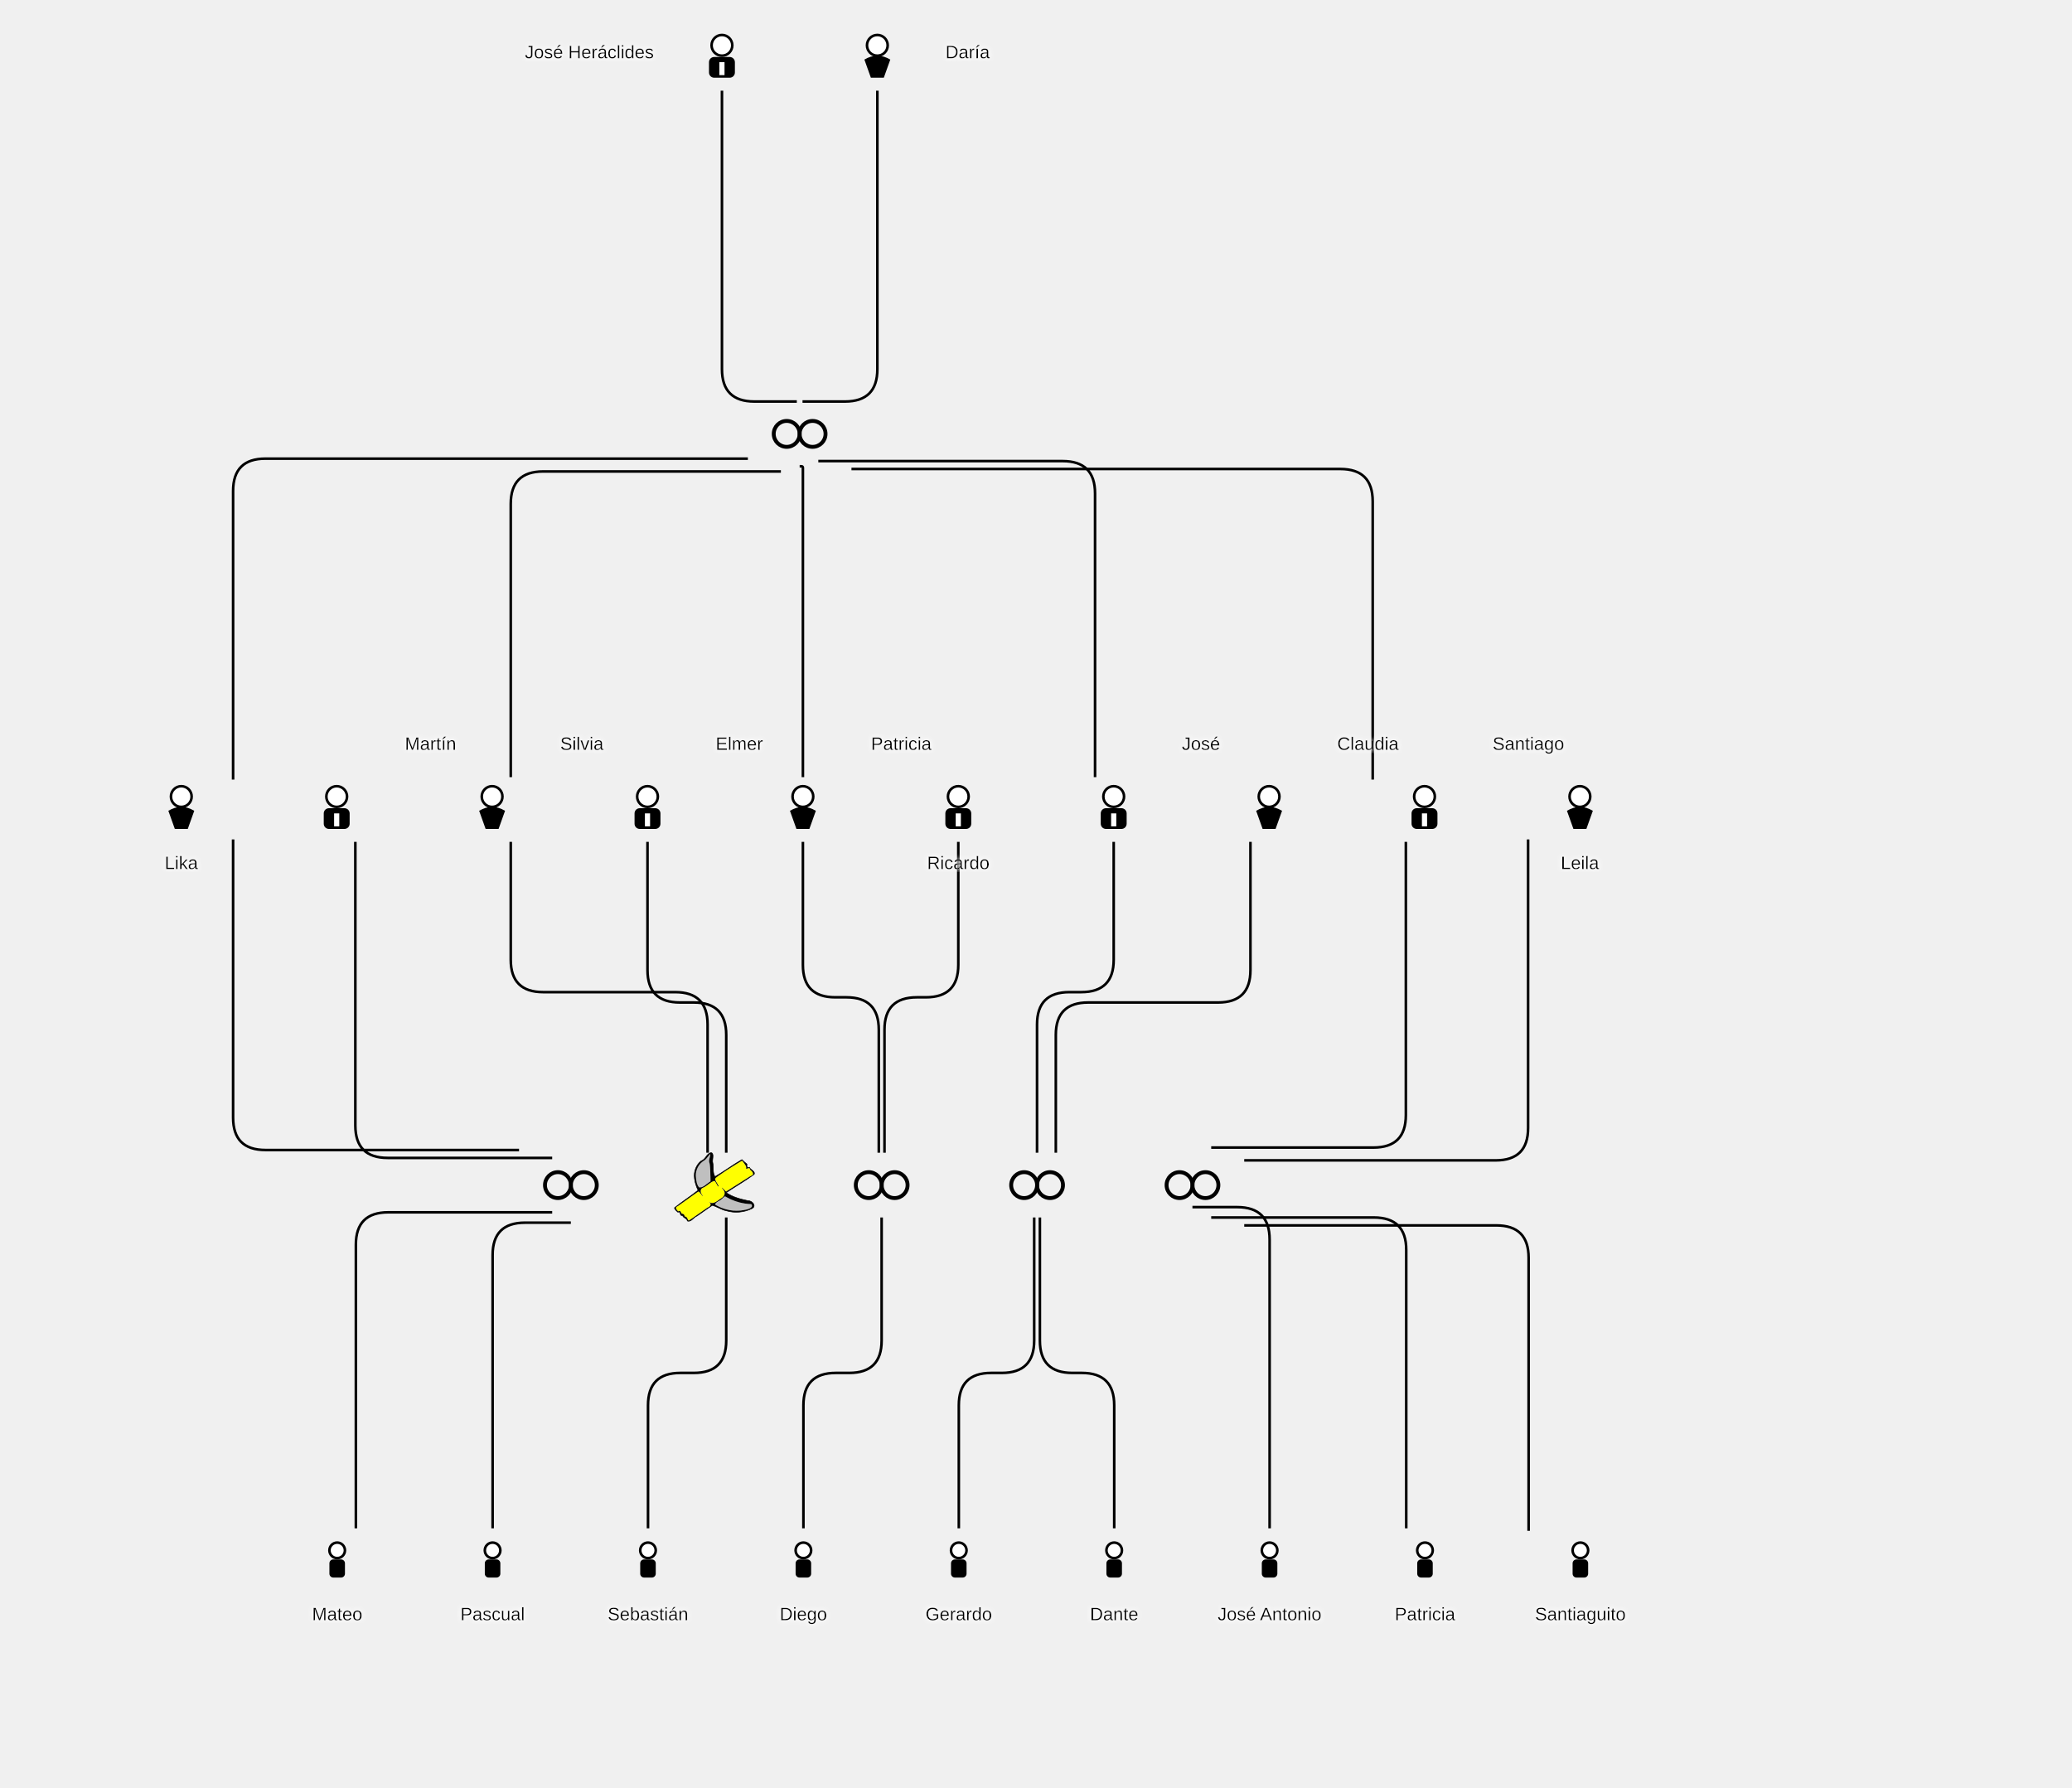
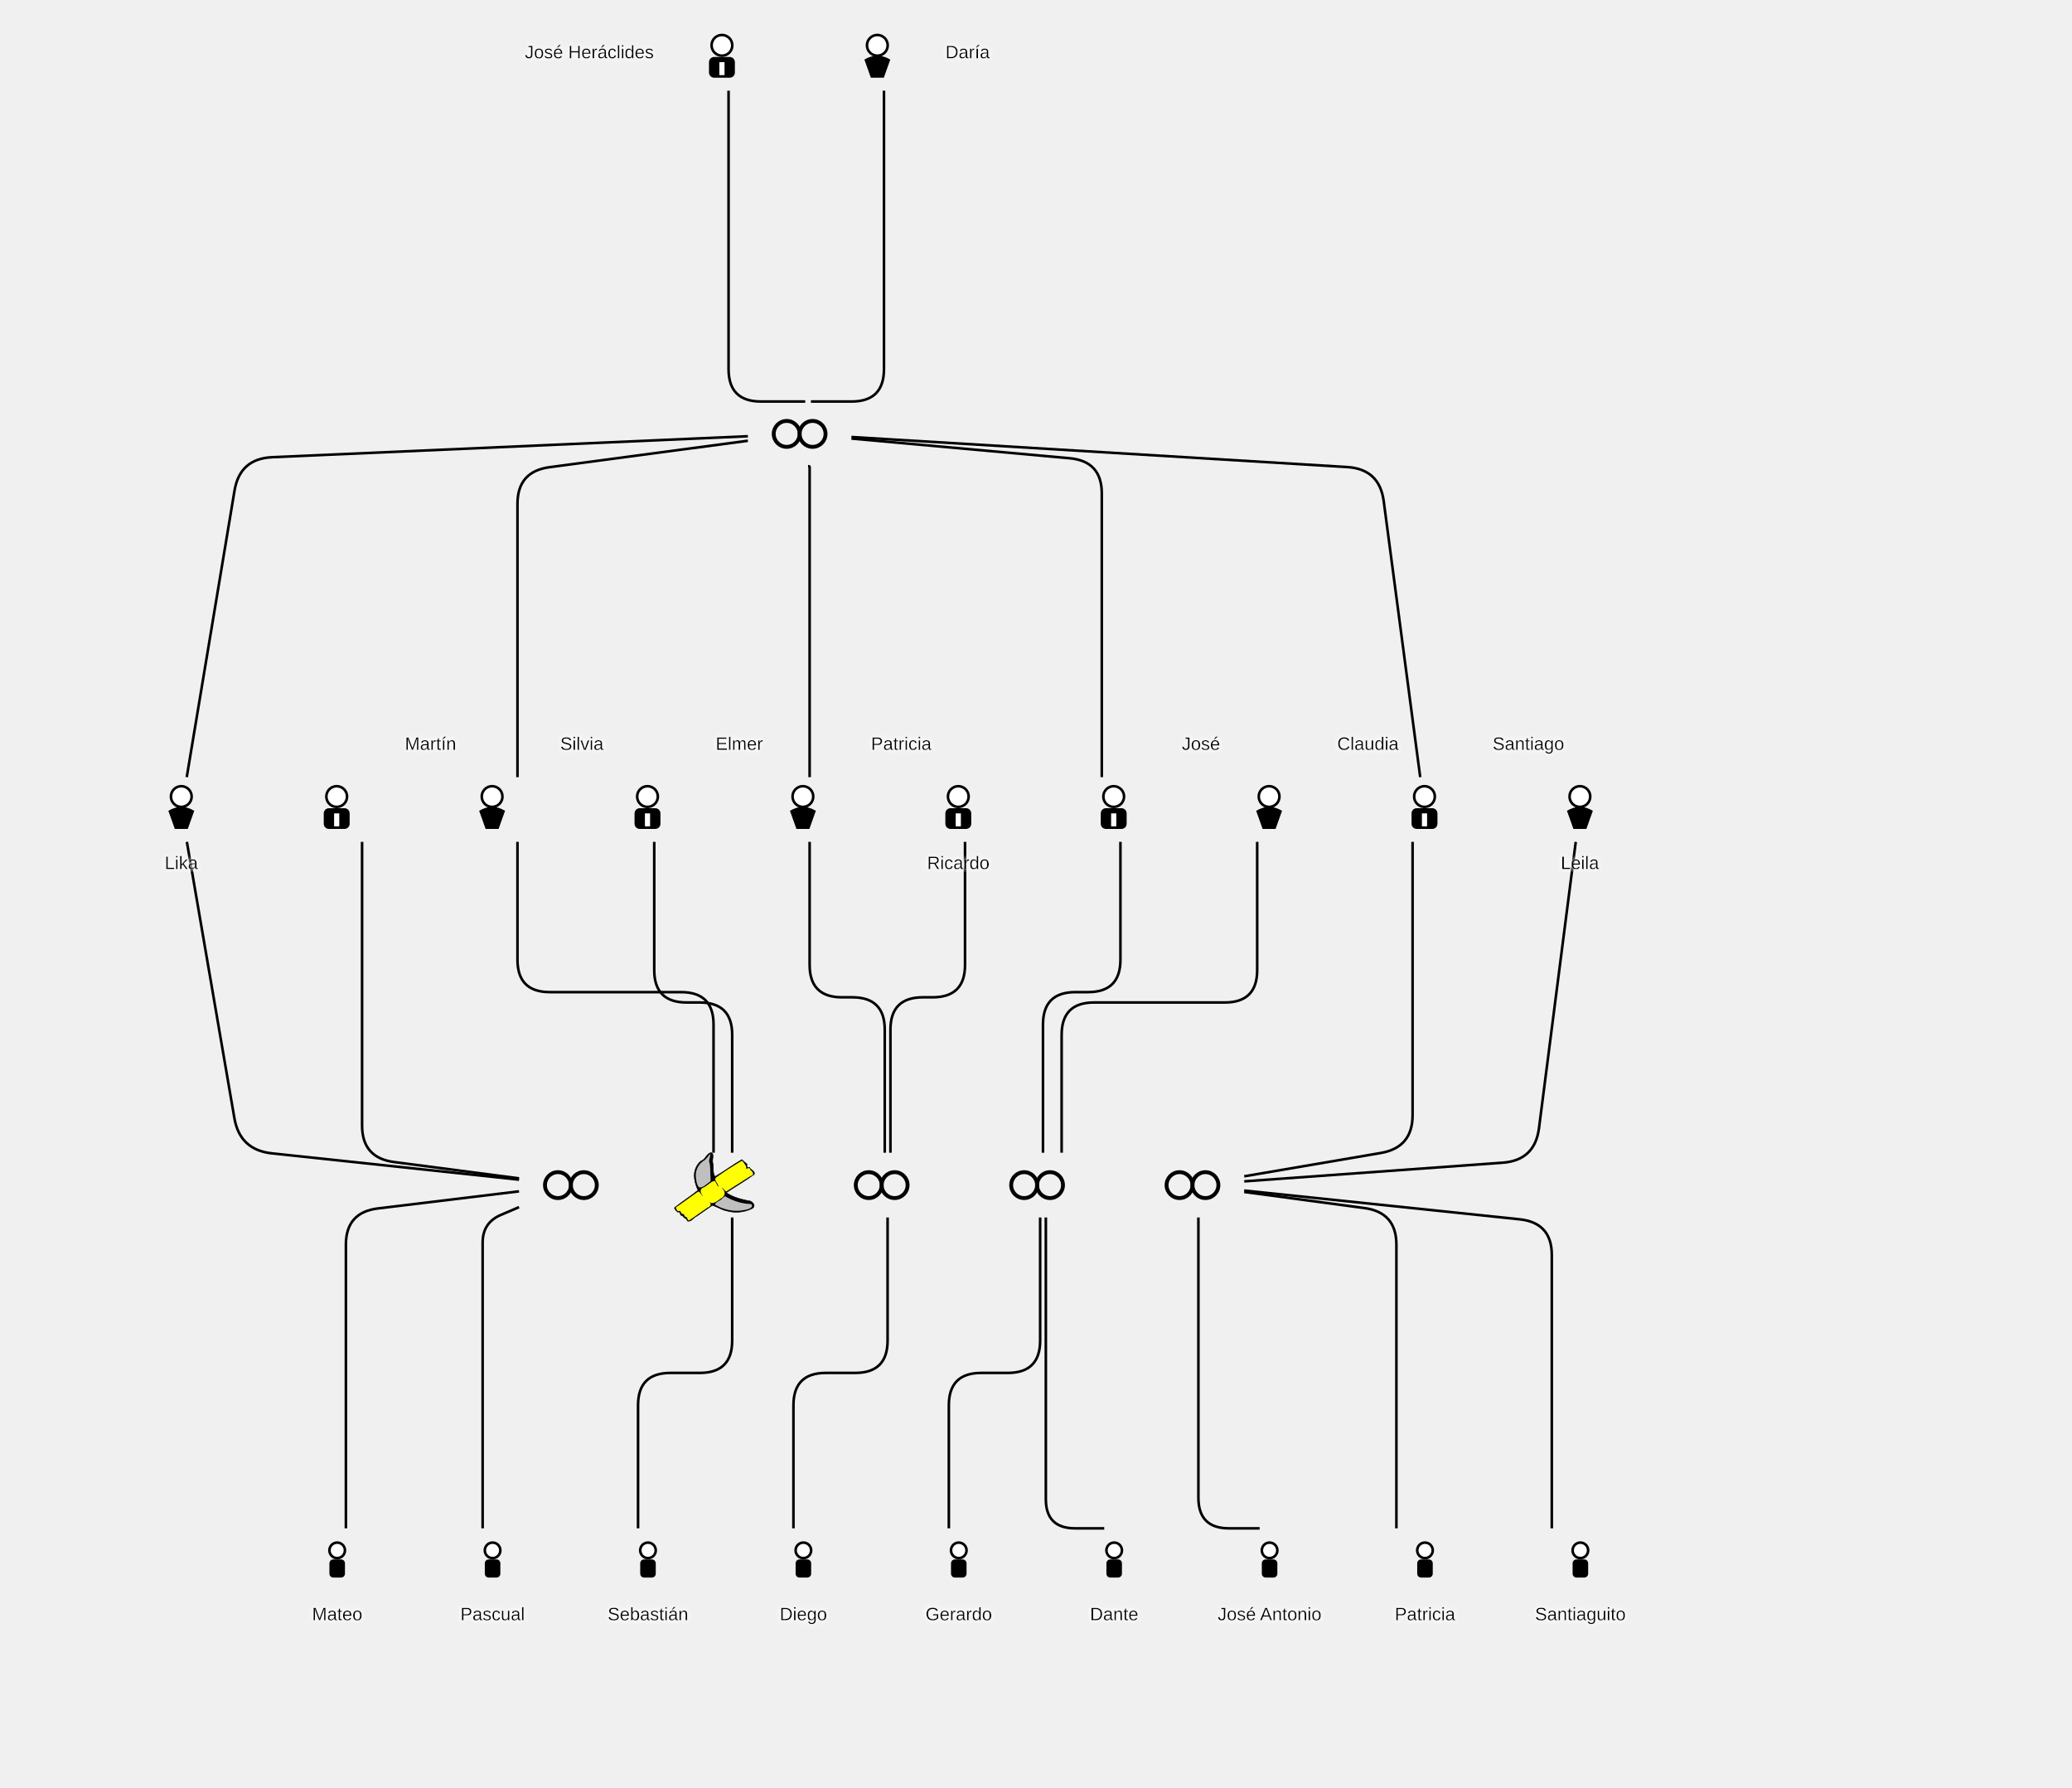
<svg xmlns="http://www.w3.org/2000/svg" baseProfile="full" height="1380" version="1.1" viewBox="0,0,1600,1380" width="1600">
  <defs>
    <filter height="140%" id="text-glow" width="140%" x="-20%" y="-20%">
      <feGaussianBlur in="SourceGraphic" result="blur" stdDeviation="2" />
      <feFlood flood-color="white" flood-opacity="1" result="color" />
      <feComposite in="color" in2="blur" operator="in" result="shadow" />
      <feMerge>
        <feMergeNode in="shadow" />
        <feMergeNode in="shadow" />
        <feMergeNode in="SourceGraphic" />
      </feMerge>
    </filter>
    <marker id="arrow-end" markerHeight="10" markerWidth="10" orient="auto" refX="10" refY="5">
      <path d="M 0 0 L 10 5 L 0 10 z" fill="black" />
    </marker>
    <marker id="arrow-start" markerHeight="10" markerWidth="10" orient="auto" refX="0" refY="5">
      <path d="M 10 0 L 0 5 L 10 10 z" fill="black" />
    </marker>
-     <marker id="circle-start" markerHeight="10" markerWidth="10" orient="auto" refX="5" refY="5">
-       <circle cx="5" cy="5" fill="black" r="4" />
+     <marker id="circle-start" markerHeight="2.4" markerUnits="userSpaceOnUse" markerWidth="2.4" orient="auto" refX="1.2" refY="1.2">
+       <circle cx="1.2" cy="1.2" fill="black" r="1.2" />
    </marker>
-     <marker id="circle-end" markerHeight="10" markerWidth="10" orient="auto" refX="5" refY="5">
-       <circle cx="5" cy="5" fill="black" r="4" />
+     <marker id="circle-end" markerHeight="2.4" markerUnits="userSpaceOnUse" markerWidth="2.4" orient="auto" refX="1.2" refY="1.2">
+       <circle cx="1.2" cy="1.2" fill="black" r="1.2" />
    </marker>
  </defs>
  <g id="jose_heraclides" transform="translate(517.4797,20.0) scale(1.0)">
    <circle cx="40" cy="15" r="8" fill="white" stroke="currentColor" stroke-width="2" />
    <rect x="30" y="24" width="20" height="16" rx="4" fill="currentColor" />
    <rect x="38" y="28" width="4" height="10" fill="white" />
  </g>
  <g id="daria" transform="translate(637.4797,20.0) scale(1.0)">
    <circle cx="40" cy="15" r="8" fill="white" stroke="currentColor" stroke-width="2" />
    <path d="M30 26 Q40 20 50 26 L45 40 L35 40 Z" fill="currentColor" />
  </g>
  <g id="union_padres" transform="translate(577.4797,310.0) scale(1.0)">
    <circle cx="30" cy="25" r="10" fill="none" stroke="currentColor" stroke-width="3" />
    <circle cx="50" cy="25" r="10" fill="none" stroke="currentColor" stroke-width="3" />
  </g>
  <g id="silvia" transform="translate(340.0,600.0) scale(1.0)">
    <circle cx="40" cy="15" r="8" fill="white" stroke="currentColor" stroke-width="2" />
    <path d="M30 26 Q40 20 50 26 L45 40 L35 40 Z" fill="currentColor" />
  </g>
  <g id="lika" transform="translate(100.0,600.0) scale(1.0)">
    <circle cx="40" cy="15" r="8" fill="white" stroke="currentColor" stroke-width="2" />
    <path d="M30 26 Q40 20 50 26 L45 40 L35 40 Z" fill="currentColor" />
  </g>
  <g id="patricia" transform="translate(580.0,600.0) scale(1.0)">
    <circle cx="40" cy="15" r="8" fill="white" stroke="currentColor" stroke-width="2" />
    <path d="M30 26 Q40 20 50 26 L45 40 L35 40 Z" fill="currentColor" />
  </g>
  <g id="santiago" transform="translate(1060.0,600.0) scale(1.0)">
    <circle cx="40" cy="15" r="8" fill="white" stroke="currentColor" stroke-width="2" />
    <rect x="30" y="24" width="20" height="16" rx="4" fill="currentColor" />
    <rect x="38" y="28" width="4" height="10" fill="white" />
  </g>
  <g id="jose" transform="translate(820.0,600.0) scale(1.0)">
    <circle cx="40" cy="15" r="8" fill="white" stroke="currentColor" stroke-width="2" />
    <rect x="30" y="24" width="20" height="16" rx="4" fill="currentColor" />
    <rect x="38" y="28" width="4" height="10" fill="white" />
  </g>
  <g id="martin" transform="translate(220.0,600.0) scale(1.0)">
    <circle cx="40" cy="15" r="8" fill="white" stroke="currentColor" stroke-width="2" />
    <rect x="30" y="24" width="20" height="16" rx="4" fill="currentColor" />
    <rect x="38" y="28" width="4" height="10" fill="white" />
  </g>
  <g id="elmer" transform="translate(460.0,600.0) scale(1.0)">
    <circle cx="40" cy="15" r="8" fill="white" stroke="currentColor" stroke-width="2" />
    <rect x="30" y="24" width="20" height="16" rx="4" fill="currentColor" />
    <rect x="38" y="28" width="4" height="10" fill="white" />
  </g>
  <g id="ricardo" transform="translate(700.0,600.0) scale(1.0)">
    <circle cx="40" cy="15" r="8" fill="white" stroke="currentColor" stroke-width="2" />
    <rect x="30" y="24" width="20" height="16" rx="4" fill="currentColor" />
    <rect x="38" y="28" width="4" height="10" fill="white" />
  </g>
  <g id="claudia" transform="translate(940.0,600.0) scale(1.0)">
    <circle cx="40" cy="15" r="8" fill="white" stroke="currentColor" stroke-width="2" />
    <path d="M30 26 Q40 20 50 26 L45 40 L35 40 Z" fill="currentColor" />
  </g>
  <g id="leila" transform="translate(1180.0,600.0) scale(1.0)">
    <circle cx="40" cy="15" r="8" fill="white" stroke="currentColor" stroke-width="2" />
    <path d="M30 26 Q40 20 50 26 L45 40 L35 40 Z" fill="currentColor" />
  </g>
  <path d="m 33.383,8e-4 c -3.861,1.276 -4.632,6.375 -8.714,7.581 -4.764,3.802 -7.027,10.143 -6.166,16.126 0.332,3.889 1.752,7.574 3.294,11.123 C 14.744,40.509 7.02,45.292 0,51.014 c 0.009,1.604 2.572,3.522 3.123,4.068 3.252,-1.413 1.181,4.024 4.391,2.937 0.548,2.652 4.06,2.418 4.425,5.181 3.475,1.41 5.871,-3.609 9.042,-4.64 4.692,-3.27 9.332,-6.616 14.074,-9.815 4.492,1.25 8.363,4.127 12.984,5.036 7.804,2.363 16.436,1.566 23.73,-2.021 4.637,-2.283 0.27,-7.484 -3.512,-7.301 -7.08,-1.444 -14.27,-3.366 -20.325,-7.461 8.566,-5.751 17.588,-10.816 25.892,-16.956 1.4,-2.94 -3.966,-4.451 -4.299,-6.523 -2.584,0.913 -2.666,-1.538 -2.349,-2.974 -1.639,-1.2 -3.727,-3.256 -4.683,-4.18 -8.531,4.923 -16.408,10.89 -24.954,15.789 -2.407,-3.723 -1.014,-8.565 -2.011,-12.734 -0.858,-2.879 1.401,-7.49 -0.91,-9.338 L 33.968,0.049 33.383,0 Z m -0.187,0.891 c 0.307,3.056 -2.296,6.005 -0.538,9.156 0.676,5.46 0.605,10.972 0.7,16.462 -3.362,1.818 -6.593,6.282 -10.532,5.583 C 20.299,29.426 20.202,25.236 19.716,21.748 19.537,15.919 22.465,9.915 27.693,7.117 29.982,5.458 31.38,2.921 33.196,0.892 Z m 29.594,6.439 c 1.468,2.535 4.402,4.608 3.58,7.658 1.62,-0.525 3.841,-1.75 3.772,0.866 2.411,1.438 4.433,4.937 0.367,5.69 -7.523,4.961 -15.19,9.699 -22.796,14.53 -0.922,-1.074 -5.605,-6.126 -3.166,-2.691 3.265,2.949 2.283,7.386 -1.678,9.051 -3.098,2.163 -7.066,6.086 -10.817,3.161 2.84,1.602 1.263,4.593 -1.565,5.268 -5.793,4.028 -11.479,8.345 -17.461,12.156 C 11.925,61.347 11.677,58.839 9.395,59.165 9.428,57.047 7.922,56.52 6.43,56.329 6.05,54.978 5.144,52.721 3.569,54.452 1.89,53.17 -0.134,50.232 3.122,49.497 9.528,44.959 15.785,40.209 22.282,35.799 c 1.534,0.805 3.739,5.001 4.03,4.096 -2.476,-2.378 -3.286,-6.738 0.844,-7.771 3.4,-1.609 6.755,-5.67 9.964,-6.033 1.665,1.041 2.759,5.711 3.725,5.183 -0.248,-2.839 -5.47,-6.435 -1.878,-8.598 7.428,-5.488 15.297,-10.356 23.223,-15.079 l 0.601,-0.265 z m -16.048,32.976 c 7.332,4.475 15.827,7.108 24.431,7.288 2.959,3.628 -4.241,5.122 -6.893,5.565 -9.078,1.721 -18.817,-0.227 -26.633,-5.08 0.095,-2.885 5.252,-3.33 6.821,-5.915 0.759,-0.619 1.512,-1.244 2.274,-1.859 z" fill="black" stroke="black" stroke-width="0.5" transform="translate(520.8342,890.0) scale(0.8333333)" />
  <path d="m 12.421,61.7 c -0.902,-1.952 -1.52,-2.59 -2.51,-2.59 -0.366,0 -0.394,-0.037 -0.534,-0.712 -0.192,-0.926 -0.841,-1.609 -1.798,-1.893 -0.367,-0.109 -0.758,-0.198 -0.868,-0.198 -0.132,0 -0.303,-0.286 -0.5,-0.833 -0.359,-1.001 -0.977,-1.715 -1.483,-1.715 -0.194,0 -0.55,0.122 -0.792,0.272 l -0.44,0.272 -0.62,-0.61 c -0.728,-0.717 -1.398,-1.903 -1.398,-2.474 0,-0.802 0.372,-1.2 1.532,-1.641 0.174,-0.066 2.639,-1.801 5.478,-3.854 12.106,-8.757 13.688,-9.854 13.984,-9.693 0.355,0.194 1.061,0.987 2.241,2.516 0.939,1.217 1.295,1.577 1.562,1.577 0.162,0 -0.013,-0.328 -0.555,-1.045 -2.205,-2.913 -1.752,-5.696 1.105,-6.788 1.095,-0.419 2.425,-1.284 5.174,-3.367 2.315,-1.755 3.87,-2.61 4.763,-2.62 0.538,-0.006 0.602,0.031 1.04,0.608 0.257,0.338 0.857,1.37 1.333,2.294 0.962,1.865 1.143,2.125 1.485,2.125 0.55,0 0.116,-1.191 -1.151,-3.161 -1.637,-2.545 -1.955,-3.523 -1.449,-4.452 0.322,-0.591 4.239,-3.42 9.844,-7.11 5.272,-3.47 14.436,-9.106 14.807,-9.106 0.104,0 0.25,0.129 0.324,0.287 0.074,0.158 0.576,0.852 1.115,1.544 1.899,2.436 2.449,3.615 2.312,4.955 -0.083,0.81 -0.056,0.833 0.645,0.54 1.949,-0.814 2.972,-0.576 2.972,0.691 0,0.275 0.119,0.442 0.509,0.712 1.237,0.858 2.167,2.284 2.167,3.325 0,0.516 -0.063,0.655 -0.481,1.074 -0.304,0.304 -0.718,0.552 -1.124,0.672 -0.373,0.111 -1.627,0.83 -2.991,1.715 -4.236,2.749 -19.173,12.223 -20.217,12.824 -0.097,0.056 -0.874,-0.637 -2.082,-1.859 -1.185,-1.198 -1.952,-1.885 -1.992,-1.783 -0.08,0.203 0.384,0.916 1.095,1.682 0.293,0.315 0.745,1.001 1.005,1.523 0.435,0.874 0.473,1.036 0.473,2.046 0,1.011 -0.037,1.172 -0.479,2.066 -0.542,1.096 -1.399,1.971 -2.524,2.575 -0.381,0.205 -1.237,0.775 -1.903,1.267 -3.189,2.357 -4.844,3.165 -6.507,3.179 -0.845,0.006 -1.073,-0.046 -1.848,-0.424 -1.208,-0.59 -1.212,-0.59 -0.581,-0.046 1.227,1.057 1.193,2.49 -0.087,3.644 -0.549,0.495 -1.416,0.993 -1.728,0.993 -0.101,0 -2.325,1.527 -4.943,3.394 -8.075,5.757 -12.392,8.713 -12.727,8.713 -0.078,0 -0.372,-0.497 -0.652,-1.106 z" fill="#ffff00" fill-rule="evenodd" stroke="#cbcbcb" stroke-width="0.061" transform="translate(520.8342,890.0) scale(0.8333333)" />
  <path d="m 22.489,31.526 c -0.644,-0.734 -1.396,-2.342 -1.757,-3.76 -0.432,-1.697 -0.883,-5.167 -0.882,-6.787 0.004,-5.564 2.986,-10.939 7.526,-13.568 1.006,-0.582 2.356,-1.975 4.136,-4.265 0.828,-1.065 1.544,-1.937 1.591,-1.937 0.171,0 -0.106,1.6 -0.623,3.596 -0.598,2.313 -0.619,3.41 -0.095,4.954 0.183,0.541 0.362,1.662 0.466,2.923 0.166,2.008 0.43,9.398 0.44,12.279 l 0.006,1.463 -1.133,0.768 c -0.623,0.422 -1.922,1.395 -2.887,2.162 -2.278,1.81 -3.763,2.566 -5.227,2.66 l -1.07,0.069 z" fill="#bfbfbf" fill-rule="evenodd" stroke="#cbcbcb" stroke-width="0.07" transform="translate(520.8342,890.0) scale(0.8333333)" />
  <path d="m 54.636,53.585 c -5.485,-0.529 -10.731,-2.116 -15.274,-4.62 -0.724,-0.399 -1.388,-0.784 -1.478,-0.855 -0.591,-0.475 0.836,-2.072 2.72,-3.043 1.859,-0.959 3.013,-1.723 3.553,-2.354 0.266,-0.311 0.963,-0.956 1.549,-1.433 l 1.064,-0.867 1.095,0.648 c 4.874,2.882 11.326,5.166 17.039,6.033 1.662,0.252 5.114,0.597 5.978,0.597 0.393,0 0.852,0.84 0.853,1.56 0.002,1.979 -3.896,3.534 -10.742,4.286 -1.216,0.134 -5.172,0.165 -6.358,0.051 z" fill="#bfbfbf" fill-rule="evenodd" stroke="#cbcbcb" stroke-width="0.07" transform="translate(520.8342,890.0) scale(0.8333333)" />
  <g id="union_lika" transform="translate(400.8342,890.0) scale(1.0)">
    <circle cx="30" cy="25" r="10" fill="none" stroke="currentColor" stroke-width="3" />
    <circle cx="50" cy="25" r="10" fill="none" stroke="currentColor" stroke-width="3" />
  </g>
  <g id="union_patricia" transform="translate(640.8342,890.0) scale(1.0)">
    <circle cx="30" cy="25" r="10" fill="none" stroke="currentColor" stroke-width="3" />
    <circle cx="50" cy="25" r="10" fill="none" stroke="currentColor" stroke-width="3" />
  </g>
  <g id="union_jose" transform="translate(760.8342,890.0) scale(1.0)">
    <circle cx="30" cy="25" r="10" fill="none" stroke="currentColor" stroke-width="3" />
    <circle cx="50" cy="25" r="10" fill="none" stroke="currentColor" stroke-width="3" />
  </g>
  <g id="union_santiago" transform="translate(880.8342,890.0) scale(1.0)">
    <circle cx="30" cy="25" r="10" fill="none" stroke="currentColor" stroke-width="3" />
    <circle cx="50" cy="25" r="10" fill="none" stroke="currentColor" stroke-width="3" />
  </g>
  <g id="sebastian" transform="translate(460.3713,1180.0) scale(1.0)">
    <circle cx="40" cy="17" r="6" fill="white" stroke="currentColor" stroke-width="2" />
    <rect x="34" y="24" width="12" height="14" rx="3" fill="currentColor" />
  </g>
  <g id="mateo" transform="translate(220.3713,1180.0) scale(1.0)">
    <circle cx="40" cy="17" r="6" fill="white" stroke="currentColor" stroke-width="2" />
    <rect x="34" y="24" width="12" height="14" rx="3" fill="currentColor" />
  </g>
  <g id="pascual" transform="translate(340.3713,1180.0) scale(1.0)">
    <circle cx="40" cy="17" r="6" fill="white" stroke="currentColor" stroke-width="2" />
    <rect x="34" y="24" width="12" height="14" rx="3" fill="currentColor" />
  </g>
  <g id="diego" transform="translate(580.3713,1180.0) scale(1.0)">
    <circle cx="40" cy="17" r="6" fill="white" stroke="currentColor" stroke-width="2" />
    <rect x="34" y="24" width="12" height="14" rx="3" fill="currentColor" />
  </g>
  <g id="jose_antonio" transform="translate(940.3713,1180.0) scale(1.0)">
    <circle cx="40" cy="17" r="6" fill="white" stroke="currentColor" stroke-width="2" />
    <rect x="34" y="24" width="12" height="14" rx="3" fill="currentColor" />
  </g>
  <g id="patricia_hija" transform="translate(1060.371,1180.0) scale(1.0)">
    <circle cx="40" cy="17" r="6" fill="white" stroke="currentColor" stroke-width="2" />
    <rect x="34" y="24" width="12" height="14" rx="3" fill="currentColor" />
  </g>
  <g id="santiaguito" transform="translate(1180.371,1180.0) scale(1.0)">
    <circle cx="40" cy="17" r="6" fill="white" stroke="currentColor" stroke-width="2" />
    <rect x="34" y="24" width="12" height="14" rx="3" fill="currentColor" />
  </g>
  <g id="gerardo" transform="translate(700.3713,1180.0) scale(1.0)">
    <circle cx="40" cy="17" r="6" fill="white" stroke="currentColor" stroke-width="2" />
    <rect x="34" y="24" width="12" height="14" rx="3" fill="currentColor" />
  </g>
  <g id="dante" transform="translate(820.3713,1180.0) scale(1.0)">
    <circle cx="40" cy="17" r="6" fill="white" stroke="currentColor" stroke-width="2" />
    <rect x="34" y="24" width="12" height="14" rx="3" fill="currentColor" />
  </g>
-   <path d="M 557.5,70.0 L 557.5,285.0 Q 557.5,310.0 582.5,310.0 L 615.3,310.0" fill="none" stroke="black" stroke-width="2" />
-   <path d="M 677.5,70.0 L 677.5,285.0 Q 677.5,310.0 652.5,310.0 L 619.7,310.0" fill="none" stroke="black" stroke-width="2" />
-   <path d="M 603.0,364.0 L 419.4,364.0 Q 394.4,364.0 394.4,389.0 L 394.4,600.0" fill="none" stroke="black" stroke-width="2" />
-   <path d="M 577.5,354.1 L 205.0,354.1 Q 180.0,354.1 180.0,379.1 L 180.0,601.9" fill="none" stroke="black" stroke-width="2" />
-   <path d="M 617.5,360.0 L 618.8,360.0 Q 620.0,360.0 620.0,361.2 L 620.0,600.0" fill="none" stroke="black" stroke-width="2" />
-   <path d="M 657.5,362.1 L 1035.0,362.1 Q 1060.0,362.1 1060.0,387.1 L 1060.0,601.9" fill="none" stroke="black" stroke-width="2" />
-   <path d="M 631.9,356.0 L 820.6,356.0 Q 845.6,356.0 845.6,381.0 L 845.6,600.0" fill="none" stroke="black" stroke-width="2" />
-   <path d="M 394.4,650.0 L 394.4,741.0 Q 394.4,766.0 419.4,766.0 L 521.4,766.0 Q 546.4,766.0 546.4,791.0 L 546.4,890.0" fill="none" stroke="black" stroke-width="2" />
-   <path d="M 500.0,650.0 L 500.0,749.0 Q 500.0,774.0 525.0,774.0 L 535.8,774.0 Q 560.8,774.0 560.8,799.0 L 560.8,890.0" fill="none" stroke="black" stroke-width="2" />
-   <path d="M 180.0,648.1 L 180.0,862.9 Q 180.0,887.9 205.0,887.9 L 400.8,887.9" fill="none" stroke="black" stroke-width="2" />
-   <path d="M 274.4,650.0 L 274.4,869.0 Q 274.4,894.0 299.4,894.0 L 426.4,894.0" fill="none" stroke="black" stroke-width="2" />
-   <path d="M 560.8,940.0 L 560.8,1035.0 Q 560.8,1060.0 535.8,1060.0 L 525.4,1060.0 Q 500.4,1060.0 500.4,1085.0 L 500.4,1180.0" fill="none" stroke="black" stroke-width="2" />
-   <path d="M 426.4,936.0 L 299.8,936.0 Q 274.8,936.0 274.8,961.0 L 274.8,1180.0" fill="none" stroke="black" stroke-width="2" />
-   <path d="M 440.8,944.0 L 405.4,944.0 Q 380.4,944.0 380.4,969.0 L 380.4,1180.0" fill="none" stroke="black" stroke-width="2" />
-   <path d="M 620.0,650.0 L 620.0,745.0 Q 620.0,770.0 645.0,770.0 L 653.6,770.0 Q 678.6,770.0 678.6,795.0 L 678.6,890.0" fill="none" stroke="black" stroke-width="2" />
-   <path d="M 740.0,650.0 L 740.0,745.0 Q 740.0,770.0 715.0,770.0 L 708.0,770.0 Q 683.0,770.0 683.0,795.0 L 683.0,890.0" fill="none" stroke="black" stroke-width="2" />
-   <path d="M 680.8,940.0 L 680.8,1035.0 Q 680.8,1060.0 655.8,1060.0 L 645.4,1060.0 Q 620.4,1060.0 620.4,1085.0 L 620.4,1180.0" fill="none" stroke="black" stroke-width="2" />
-   <path d="M 860.0,650.0 L 860.0,741.0 Q 860.0,766.0 835.0,766.0 L 825.8,766.0 Q 800.8,766.0 800.8,791.0 L 800.8,890.0" fill="none" stroke="black" stroke-width="2" />
-   <path d="M 965.6,650.0 L 965.6,749.0 Q 965.6,774.0 940.6,774.0 L 840.3,774.0 Q 815.3,774.0 815.3,799.0 L 815.3,890.0" fill="none" stroke="black" stroke-width="2" />
-   <path d="M 798.6,940.0 L 798.6,1035.0 Q 798.6,1060.0 773.6,1060.0 L 765.4,1060.0 Q 740.4,1060.0 740.4,1085.0 L 740.4,1180.0" fill="none" stroke="black" stroke-width="2" />
-   <path d="M 803.0,940.0 L 803.0,1035.0 Q 803.0,1060.0 828.0,1060.0 L 835.4,1060.0 Q 860.4,1060.0 860.4,1085.0 L 860.4,1180.0" fill="none" stroke="black" stroke-width="2" />
-   <path d="M 1085.6,650.0 L 1085.6,861.0 Q 1085.6,886.0 1060.6,886.0 L 935.3,886.0" fill="none" stroke="black" stroke-width="2" />
-   <path d="M 1180.0,648.1 L 1180.0,870.9 Q 1180.0,895.9 1155.0,895.9 L 960.8,895.9" fill="none" stroke="black" stroke-width="2" />
-   <path d="M 920.8,932.0 L 955.4,932.0 Q 980.4,932.0 980.4,957.0 L 980.4,1180.0" fill="none" stroke="black" stroke-width="2" />
-   <path d="M 935.3,940.0 L 1060.9,940.0 Q 1085.9,940.0 1085.9,965.0 L 1085.9,1180.0" fill="none" stroke="black" stroke-width="2" />
-   <path d="M 960.8,946.1 L 1155.4,946.1 Q 1180.4,946.1 1180.4,971.1 L 1180.4,1181.9" fill="none" stroke="black" stroke-width="2" />
+   <path d="M 562.6,70.0 L 562.6,285.0 Q 562.6,310.0 587.6,310.0 L 621.8,310.0" fill="none" stroke="black" stroke-width="2" />
+   <path d="M 682.6,70.0 L 682.6,285.0 Q 682.6,310.0 657.6,310.0 L 626.2,310.0" fill="none" stroke="black" stroke-width="2" />
+   <path d="M 577.5,340.3 L 424.4,360.7 Q 399.6,364.0 399.6,389.0 L 399.6,600.0" fill="none" stroke="black" stroke-width="2" />
+   <path d="M 577.5,336.8 L 210.2,353.0 Q 185.2,354.1 181.1,378.8 L 144.2,600.0" fill="none" stroke="black" stroke-width="2" />
+   <path d="M 624.0,360.0 L 624.6,360.0 Q 625.2,360.0 625.2,360.6 L 625.2,600.0" fill="none" stroke="black" stroke-width="2" />
+   <path d="M 657.5,337.4 L 1040.2,360.6 Q 1065.2,362.1 1068.5,386.9 L 1096.7,600.0" fill="none" stroke="black" stroke-width="2" />
+   <path d="M 657.5,338.6 L 825.9,353.8 Q 850.8,356.0 850.8,381.0 L 850.8,600.0" fill="none" stroke="black" stroke-width="2" />
+   <path d="M 399.6,650.0 L 399.6,741.0 Q 399.6,766.0 424.6,766.0 L 526.0,766.0 Q 551.0,766.0 551.0,791.0 L 551.0,890.0" fill="none" stroke="black" stroke-width="2" />
+   <path d="M 505.2,650.0 L 505.2,749.0 Q 505.2,774.0 530.2,774.0 L 540.4,774.0 Q 565.4,774.0 565.4,799.0 L 565.4,890.0" fill="none" stroke="black" stroke-width="2" />
+   <path d="M 144.3,650.0 L 181.0,863.3 Q 185.2,887.9 210.1,890.5 L 400.8,910.8" fill="none" stroke="black" stroke-width="2" />
+   <path d="M 279.6,650.0 L 279.6,869.0 Q 279.6,894.0 304.4,897.2 L 400.8,909.8" fill="none" stroke="black" stroke-width="2" />
+   <path d="M 565.4,940.0 L 565.4,1035.0 Q 565.4,1060.0 540.4,1060.0 L 517.7,1060.0 Q 492.7,1060.0 492.7,1085.0 L 492.7,1180.0" fill="none" stroke="black" stroke-width="2" />
+   <path d="M 400.8,919.8 L 291.9,933.0 Q 267.1,936.0 267.1,961.0 L 267.1,1180.0" fill="none" stroke="black" stroke-width="2" />
+   <path d="M 400.8,932.0 L 386.8,938.0 Q 372.7,944.0 372.7,959.3 L 372.7,1180.0" fill="none" stroke="black" stroke-width="2" />
+   <path d="M 625.2,650.0 L 625.2,745.0 Q 625.2,770.0 650.2,770.0 L 658.2,770.0 Q 683.2,770.0 683.2,795.0 L 683.2,890.0" fill="none" stroke="black" stroke-width="2" />
+   <path d="M 745.2,650.0 L 745.2,745.0 Q 745.2,770.0 720.2,770.0 L 712.6,770.0 Q 687.6,770.0 687.6,795.0 L 687.6,890.0" fill="none" stroke="black" stroke-width="2" />
+   <path d="M 685.4,940.0 L 685.4,1035.0 Q 685.4,1060.0 660.4,1060.0 L 637.7,1060.0 Q 612.7,1060.0 612.7,1085.0 L 612.7,1180.0" fill="none" stroke="black" stroke-width="2" />
+   <path d="M 865.2,650.0 L 865.2,741.0 Q 865.2,766.0 840.2,766.0 L 830.4,766.0 Q 805.4,766.0 805.4,791.0 L 805.4,890.0" fill="none" stroke="black" stroke-width="2" />
+   <path d="M 970.8,650.0 L 970.8,749.0 Q 970.8,774.0 945.8,774.0 L 844.8,774.0 Q 819.8,774.0 819.8,799.0 L 819.8,890.0" fill="none" stroke="black" stroke-width="2" />
+   <path d="M 803.2,940.0 L 803.2,1035.0 Q 803.2,1060.0 778.2,1060.0 L 757.7,1060.0 Q 732.7,1060.0 732.7,1085.0 L 732.7,1180.0" fill="none" stroke="black" stroke-width="2" />
+   <path d="M 807.6,940.0 L 807.6,1157.5 Q 807.6,1180.0 830.2,1180.0 L 852.7,1180.0" fill="none" stroke="black" stroke-width="2" />
+   <path d="M 1090.8,650.0 L 1090.8,861.0 Q 1090.8,886.0 1066.2,890.2 L 960.8,908.2" fill="none" stroke="black" stroke-width="2" />
+   <path d="M 1216.8,650.0 L 1188.4,871.1 Q 1185.2,895.9 1160.3,897.7 L 960.8,912.1" fill="none" stroke="black" stroke-width="2" />
+   <path d="M 925.4,940.0 L 925.4,1156.3 Q 925.4,1180.0 949.0,1180.0 L 972.7,1180.0" fill="none" stroke="black" stroke-width="2" />
+   <path d="M 960.8,920.3 L 1053.5,932.7 Q 1078.3,936.0 1078.3,961.0 L 1078.3,1180.0" fill="none" stroke="black" stroke-width="2" />
+   <path d="M 960.8,919.2 L 1173.4,941.4 Q 1198.3,944.0 1198.3,969.0 L 1198.3,1180.0" fill="none" stroke="black" stroke-width="2" />
  <text fill="black" filter="url(#text-glow)" font-family="Arial, sans-serif" font-size="14px" text-anchor="end" x="504.88" y="45.0">José Heráclides</text>
  <text fill="black" filter="url(#text-glow)" font-family="Arial, sans-serif" font-size="14px" text-anchor="start" x="730.08" y="45.0">Daría</text>
  <text fill="black" filter="url(#text-glow)" font-family="Arial, sans-serif" font-size="14px" text-anchor="start" x="432.6" y="579.0">Silvia</text>
  <text fill="black" filter="url(#text-glow)" font-family="Arial, sans-serif" font-size="14px" text-anchor="middle" x="140.0" y="671.0">Lika</text>
  <text fill="black" filter="url(#text-glow)" font-family="Arial, sans-serif" font-size="14px" text-anchor="start" x="672.6" y="579.0">Patricia</text>
  <text fill="black" filter="url(#text-glow)" font-family="Arial, sans-serif" font-size="14px" text-anchor="start" x="1152.6" y="579.0">Santiago</text>
  <text fill="black" filter="url(#text-glow)" font-family="Arial, sans-serif" font-size="14px" text-anchor="start" x="912.6" y="579.0">José</text>
  <text fill="black" filter="url(#text-glow)" font-family="Arial, sans-serif" font-size="14px" text-anchor="start" x="312.6" y="579.0">Martín</text>
  <text fill="black" filter="url(#text-glow)" font-family="Arial, sans-serif" font-size="14px" text-anchor="start" x="552.6" y="579.0">Elmer</text>
  <text fill="black" filter="url(#text-glow)" font-family="Arial, sans-serif" font-size="14px" text-anchor="middle" x="740.0" y="671.0">Ricardo</text>
  <text fill="black" filter="url(#text-glow)" font-family="Arial, sans-serif" font-size="14px" text-anchor="start" x="1032.6" y="579.0">Claudia</text>
  <text fill="black" filter="url(#text-glow)" font-family="Arial, sans-serif" font-size="14px" text-anchor="middle" x="1220.0" y="671.0">Leila</text>
  <text fill="black" filter="url(#text-glow)" font-family="Arial, sans-serif" font-size="14px" text-anchor="middle" x="500.371" y="1251.0">Sebastián</text>
  <text fill="black" filter="url(#text-glow)" font-family="Arial, sans-serif" font-size="14px" text-anchor="middle" x="260.371" y="1251.0">Mateo</text>
  <text fill="black" filter="url(#text-glow)" font-family="Arial, sans-serif" font-size="14px" text-anchor="middle" x="380.371" y="1251.0">Pascual</text>
  <text fill="black" filter="url(#text-glow)" font-family="Arial, sans-serif" font-size="14px" text-anchor="middle" x="620.371" y="1251.0">Diego</text>
  <text fill="black" filter="url(#text-glow)" font-family="Arial, sans-serif" font-size="14px" text-anchor="middle" x="980.371" y="1251.0">José Antonio</text>
  <text fill="black" filter="url(#text-glow)" font-family="Arial, sans-serif" font-size="14px" text-anchor="middle" x="1100.371" y="1251.0">Patricia</text>
  <text fill="black" filter="url(#text-glow)" font-family="Arial, sans-serif" font-size="14px" text-anchor="middle" x="1220.371" y="1251.0">Santiaguito</text>
  <text fill="black" filter="url(#text-glow)" font-family="Arial, sans-serif" font-size="14px" text-anchor="middle" x="740.371" y="1251.0">Gerardo</text>
  <text fill="black" filter="url(#text-glow)" font-family="Arial, sans-serif" font-size="14px" text-anchor="middle" x="860.371" y="1251.0">Dante</text>
</svg>
